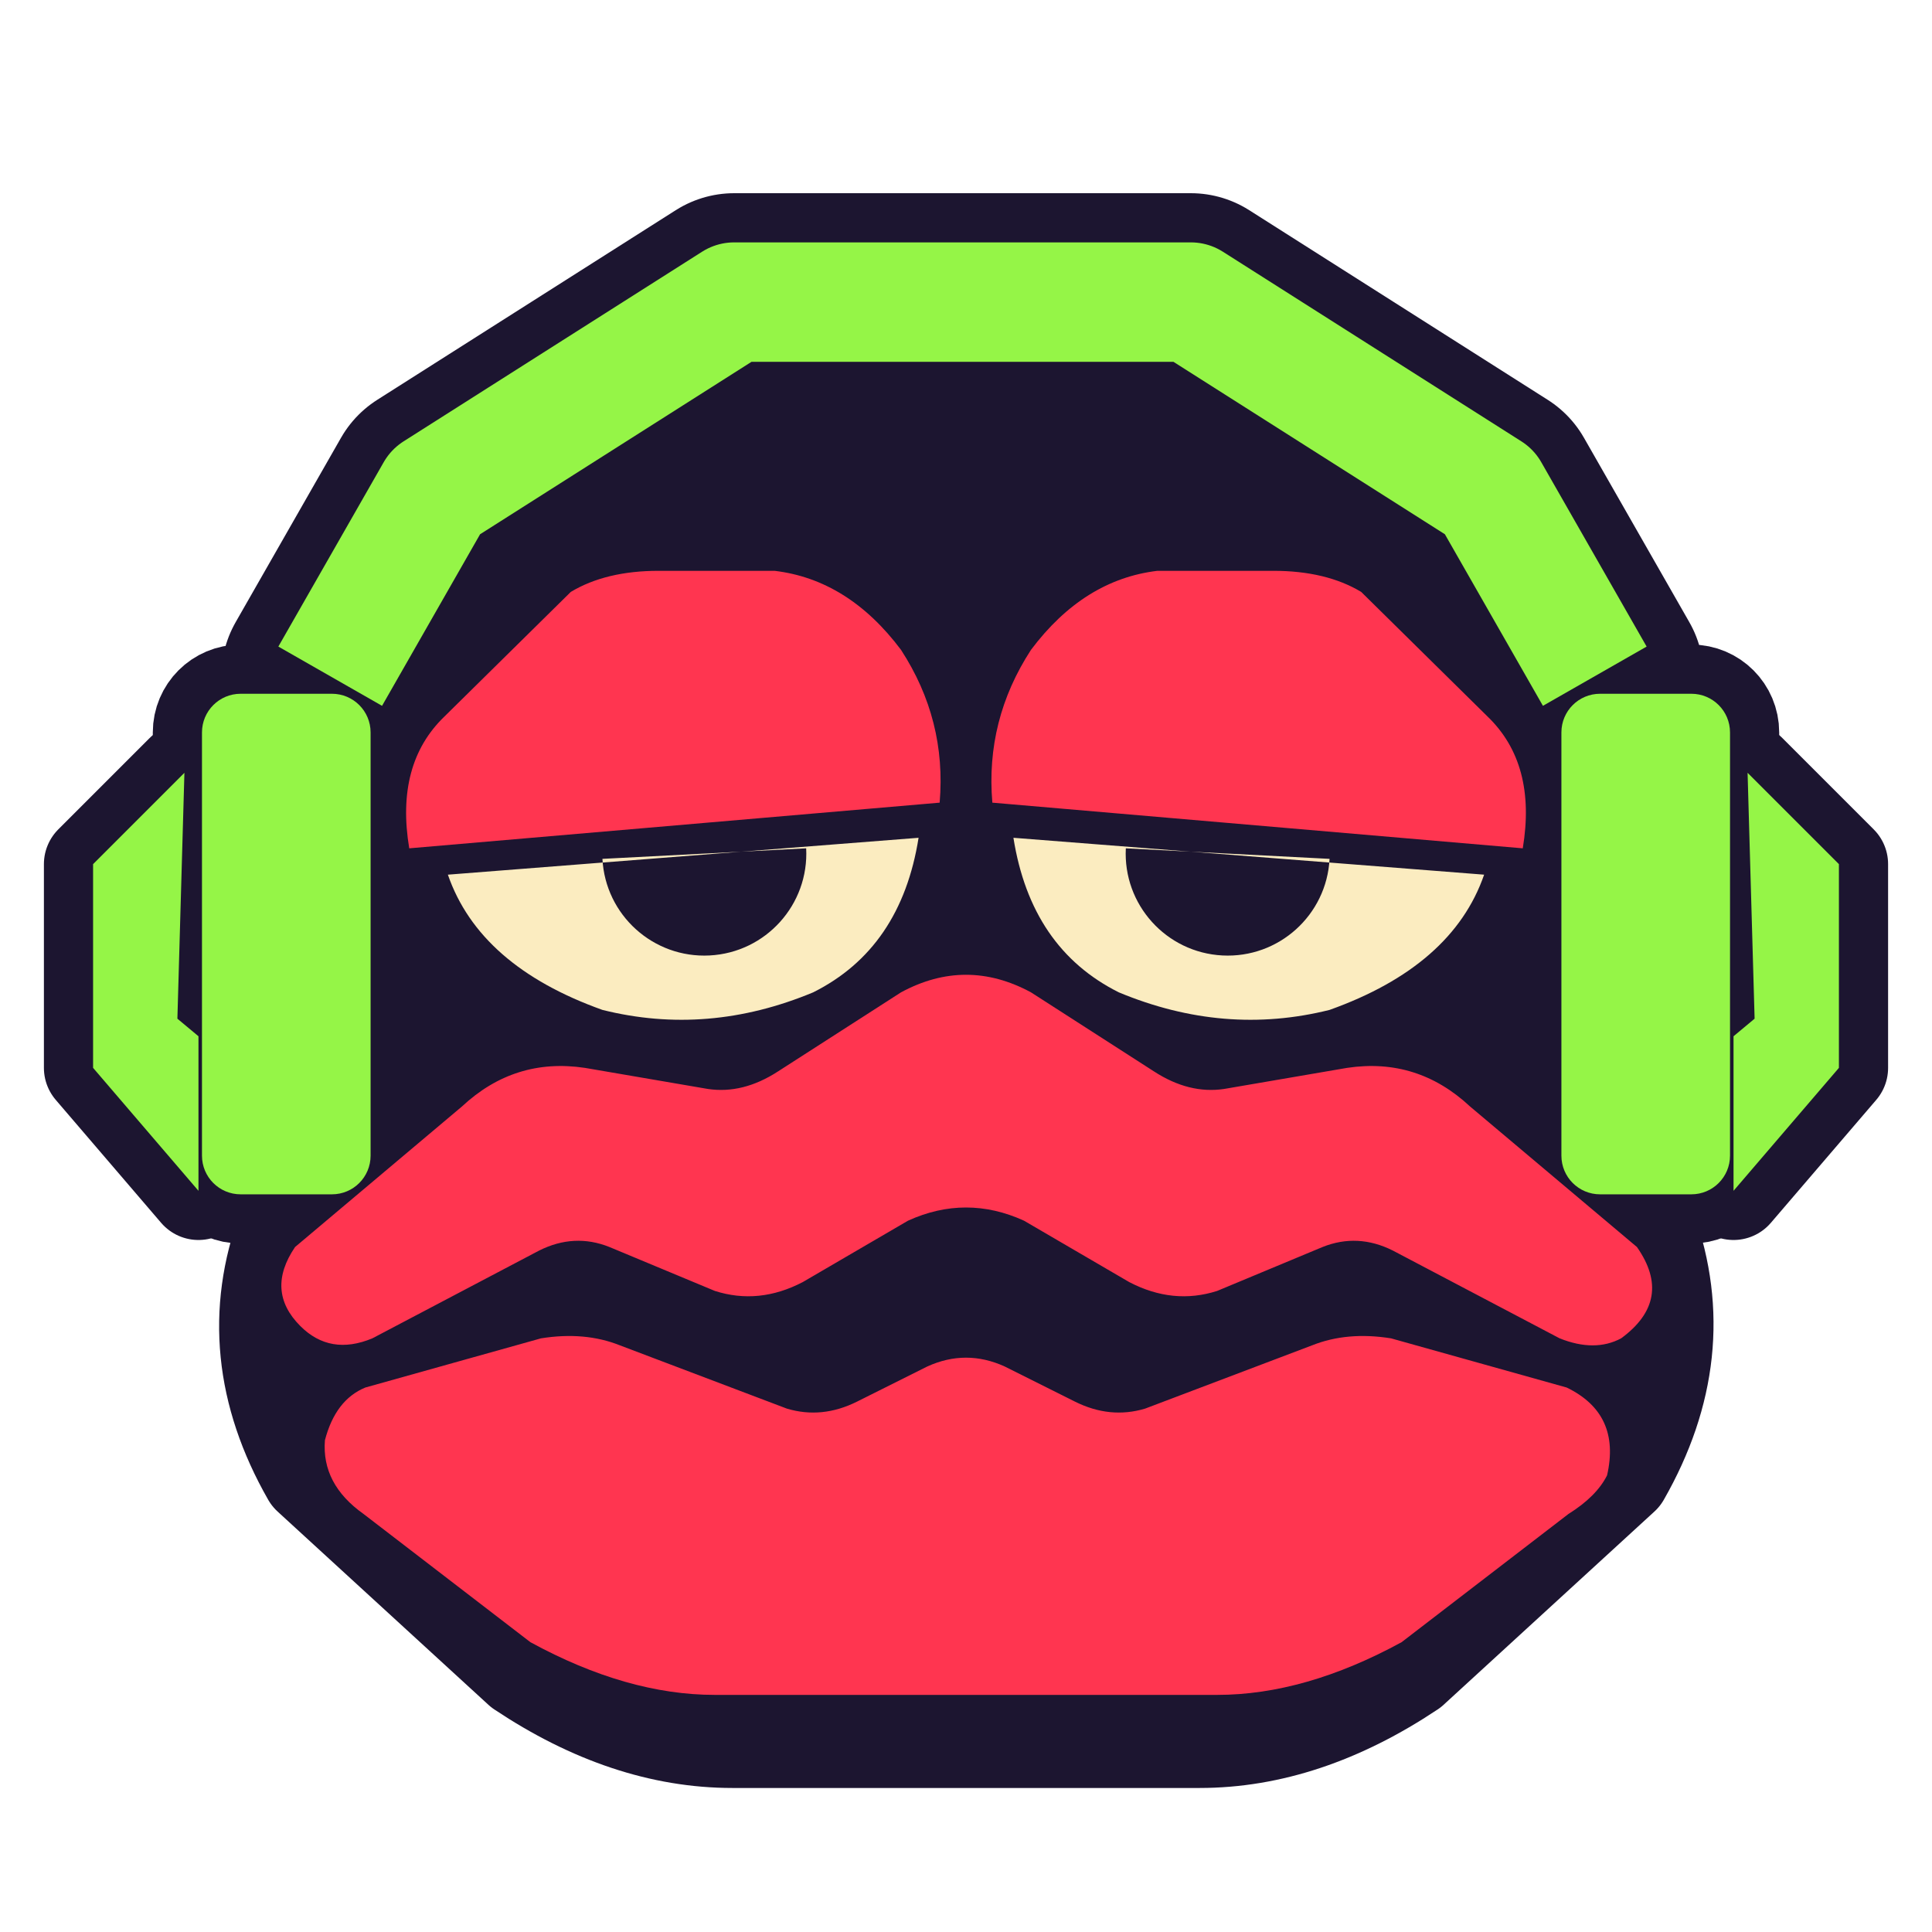
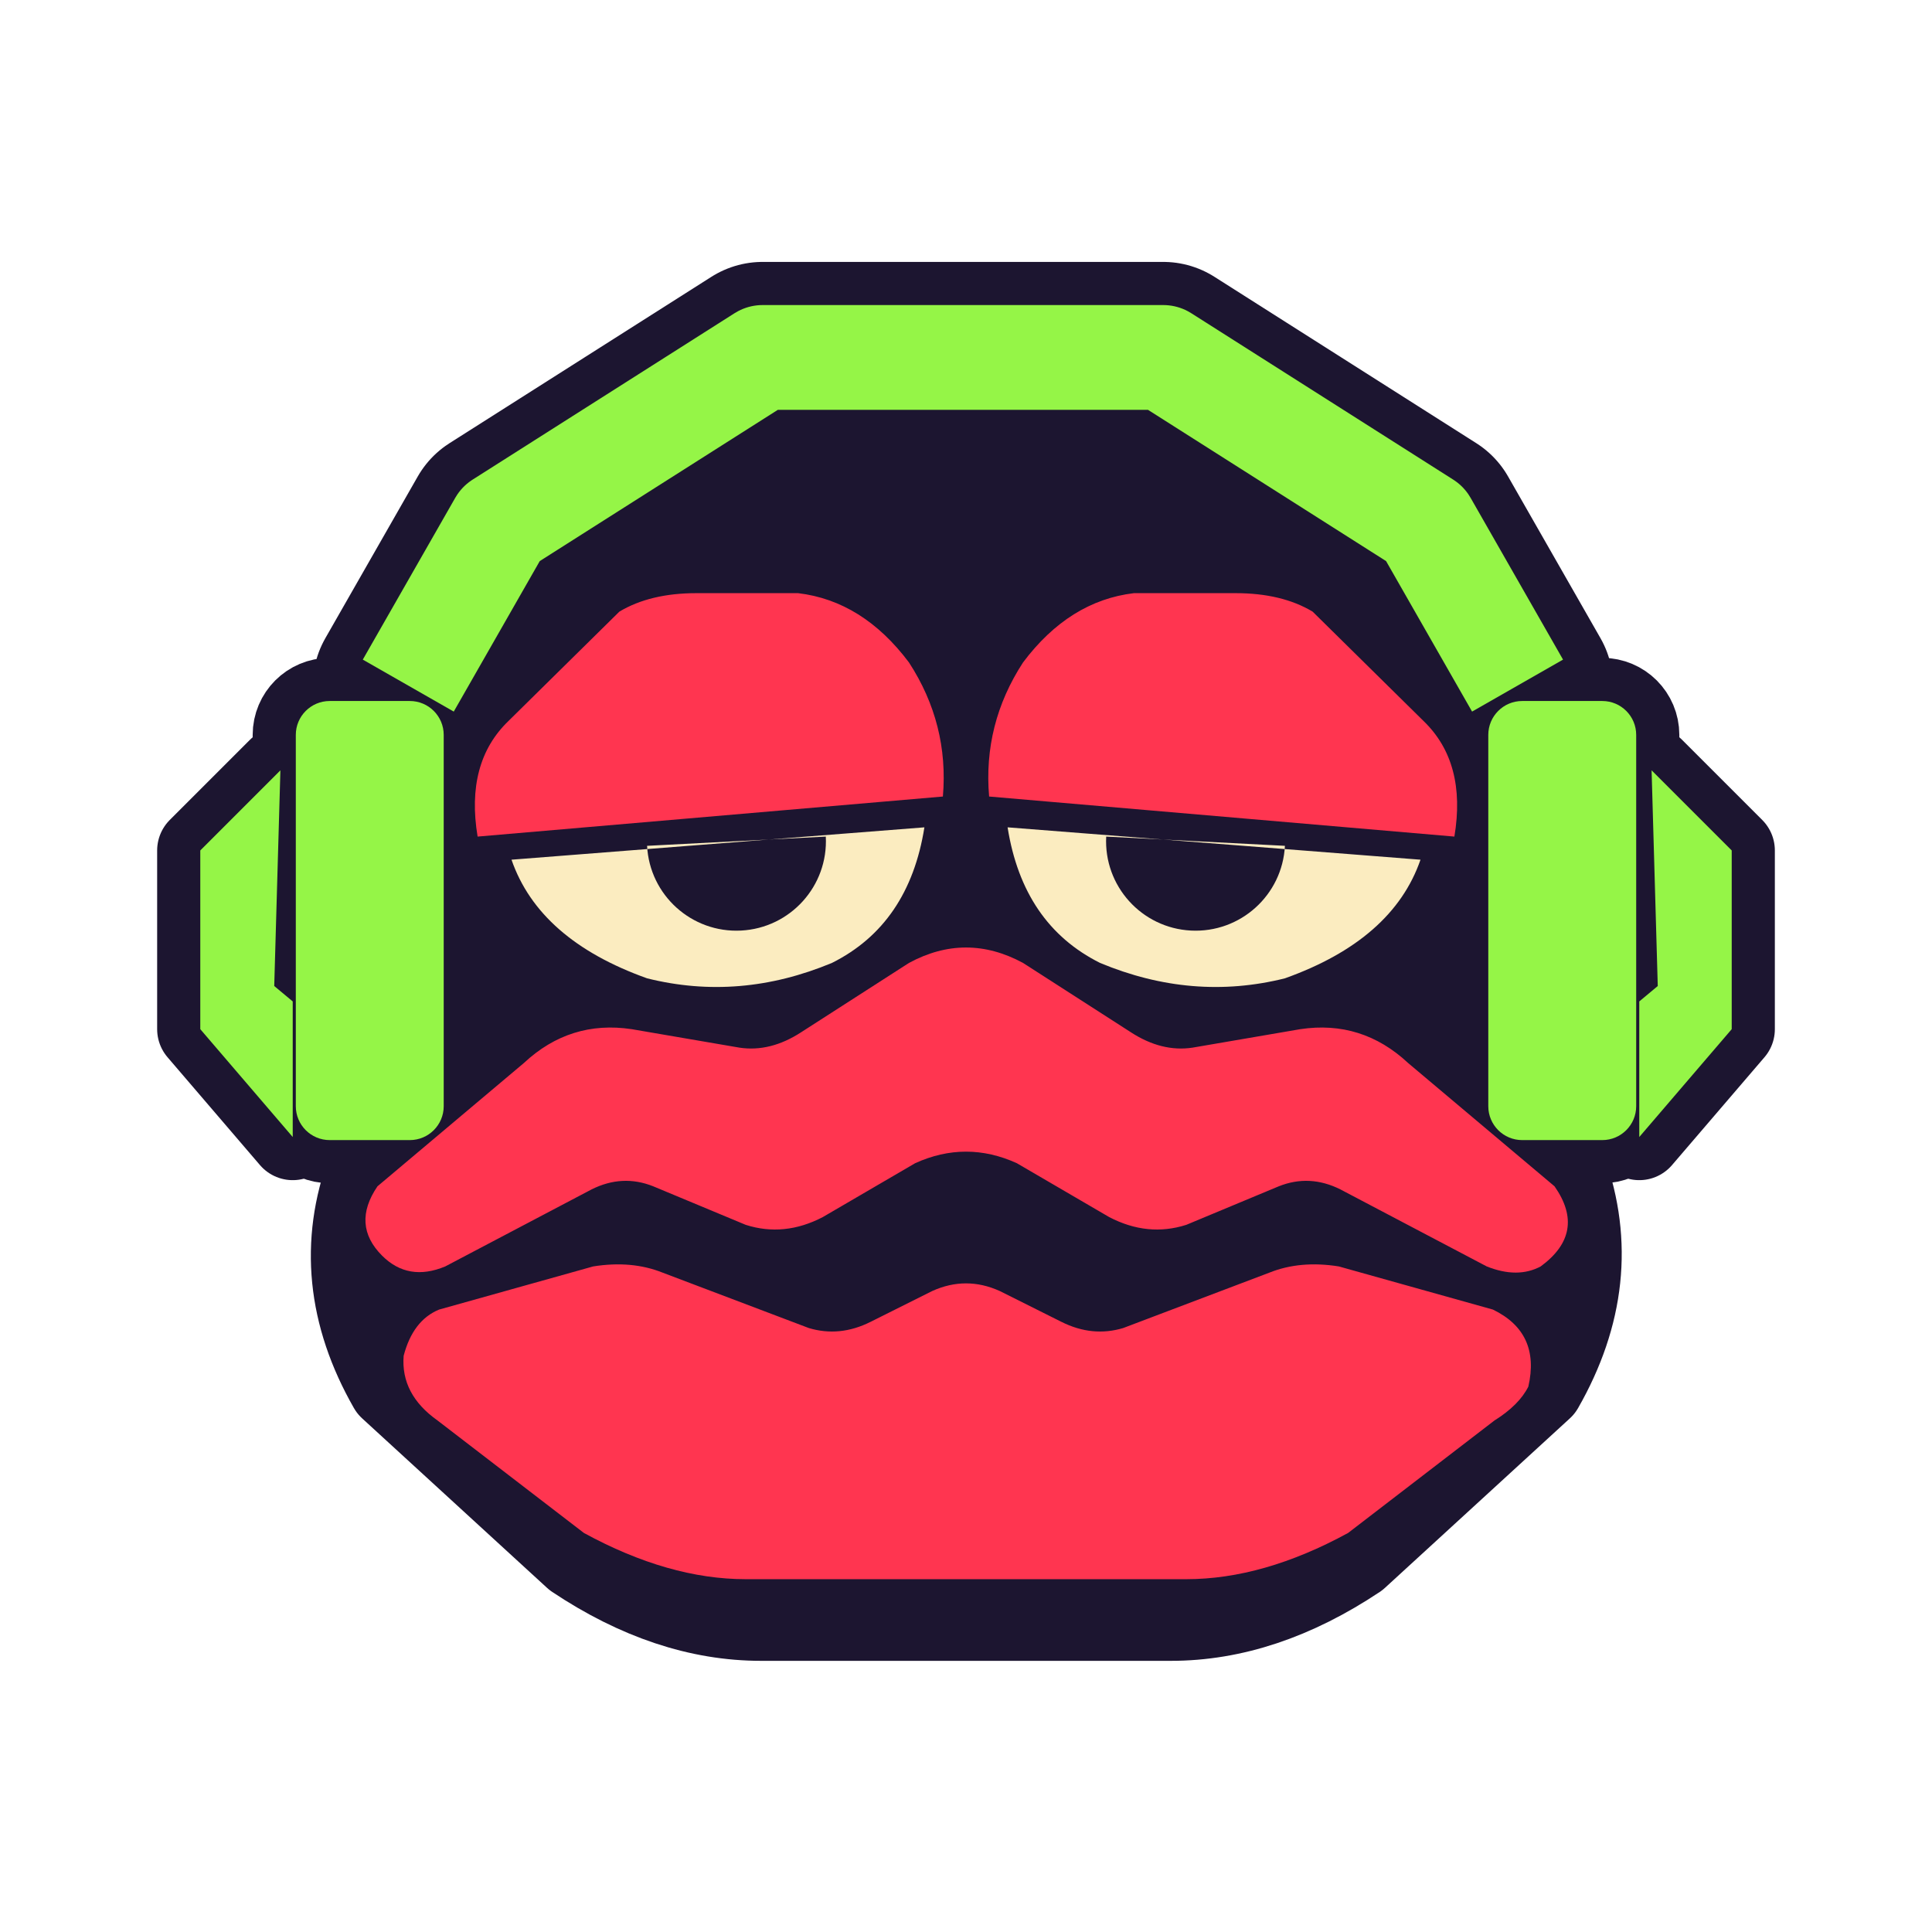
- <svg xmlns="http://www.w3.org/2000/svg" viewBox="77 60 1100 1100">
+ <svg xmlns="http://www.w3.org/2000/svg" viewBox="0 0 1254 1254">
  <g fill="#1C1530" stroke="#1C1530" stroke-width="56" stroke-linejoin="round" stroke-linecap="round">
    <path d="M250 520 Q260 400 380 360 L470 300 L790 300 L880 360 Q1000 400 1005 520 L1015 760 Q1040 830 1000 900 L880 1010 Q820 1050 760 1050 L494 1050 Q434 1050 374 1010 L254 900 Q214 830 240 760 Z" />
    <polyline points="265,445 325,340 495,232 755,232 925,340 985,445" fill="none" stroke-width="124" />
    <rect x="192" y="455" width="96" height="285" rx="22" />
    <path d="M182 500 L130 552 L130 668 L190 738 L190 500 Z" />
    <rect x="966" y="455" width="96" height="285" rx="22" />
    <path d="M1072 500 L1124 552 L1124 668 L1064 738 L1064 500 Z" />
  </g>
  <polyline points="265,445 325,340 495,232 755,232 925,340 985,445" fill="none" stroke="#95F547" stroke-width="68" stroke-linejoin="round" />
  <g fill="#95F547">
    <rect x="192" y="455" width="96" height="285" rx="22" />
    <path d="M182 500 L130 552 L130 668 L190 738 L190 650 L178 640 Z" />
    <rect x="966" y="455" width="96" height="285" rx="22" />
    <path d="M1072 500 L1124 552 L1124 668 L1064 738 L1064 650 L1076 640 Z" />
  </g>
  <g fill="#FF3550">
    <path d="M310 543 Q302 495 330 468 L402 397 Q422 385 452 385 L518 385 Q560 390 590 430 Q616 470 612 517 Z" />
    <path d="M944 543 Q952 495 924 468 L852 397 Q832 385 802 385 L736 385 Q694 390 664 430 Q638 470 642 517 Z" />
    <path d="M245 770 L340 690 Q370 662 410 668 L480 680 Q500 683 520 670 L590 625 Q627 605 664 625 L734 670 Q754 683 774 680 L844 668 Q884 662 914 690 L1009 770 Q1030 800 1000 822 Q985 830 965 822 L870 772 Q850 762 830 770 L770 795 Q745 803 720 790 L660 755 Q627 740 594 755 L534 790 Q509 803 484 795 L424 770 Q404 762 384 772 L289 822 Q265 832 248 815 Q228 795 245 770 Z" />
    <path d="M285 850 L385 822 Q410 818 430 826 L525 862 Q545 868 565 858 L605 838 Q627 828 649 838 L689 858 Q709 868 729 862 L824 826 Q844 818 869 822 L969 850 Q1000 865 992 900 Q986 912 970 922 L875 995 Q820 1025 770 1025 L484 1025 Q434 1025 379 995 L284 922 Q260 905 262 880 Q268 857 285 850 Z" />
  </g>
  <g fill="#1C1530">
    <path d="M420 549 A58 58 0 0 0 536 543 Z" />
    <path d="M834 549 A58 58 0 0 1 718 543 Z" />
  </g>
  <g fill="#FBECC0" fill-rule="evenodd">
    <path d="M332 558 L600 537 Q590 600 540 625 Q480 650 420 635 Q350 610 332 558 Z M420 549 A58 58 0 0 0 536 543 Z" />
    <path d="M922 558 L654 537 Q664 600 714 625 Q774 650 834 635 Q904 610 922 558 Z M834 549 A58 58 0 0 1 718 543 Z" />
  </g>
</svg>
